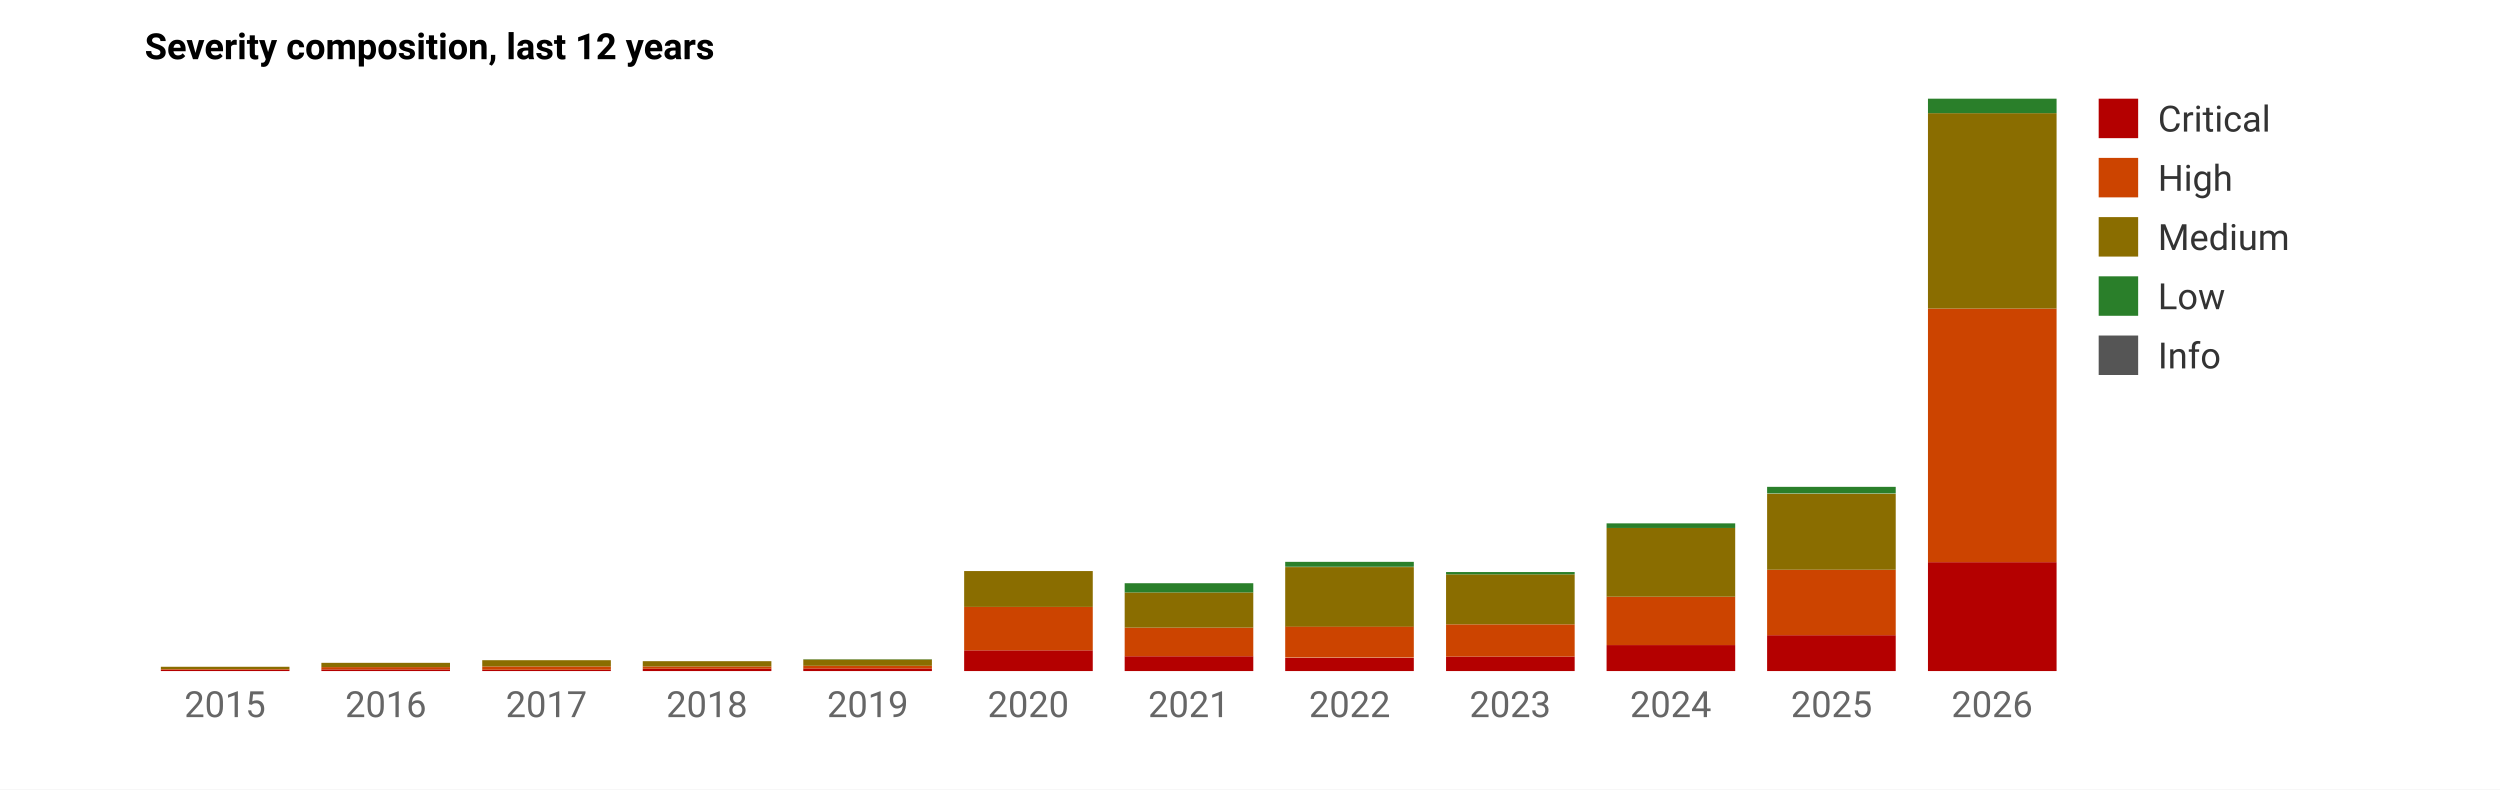
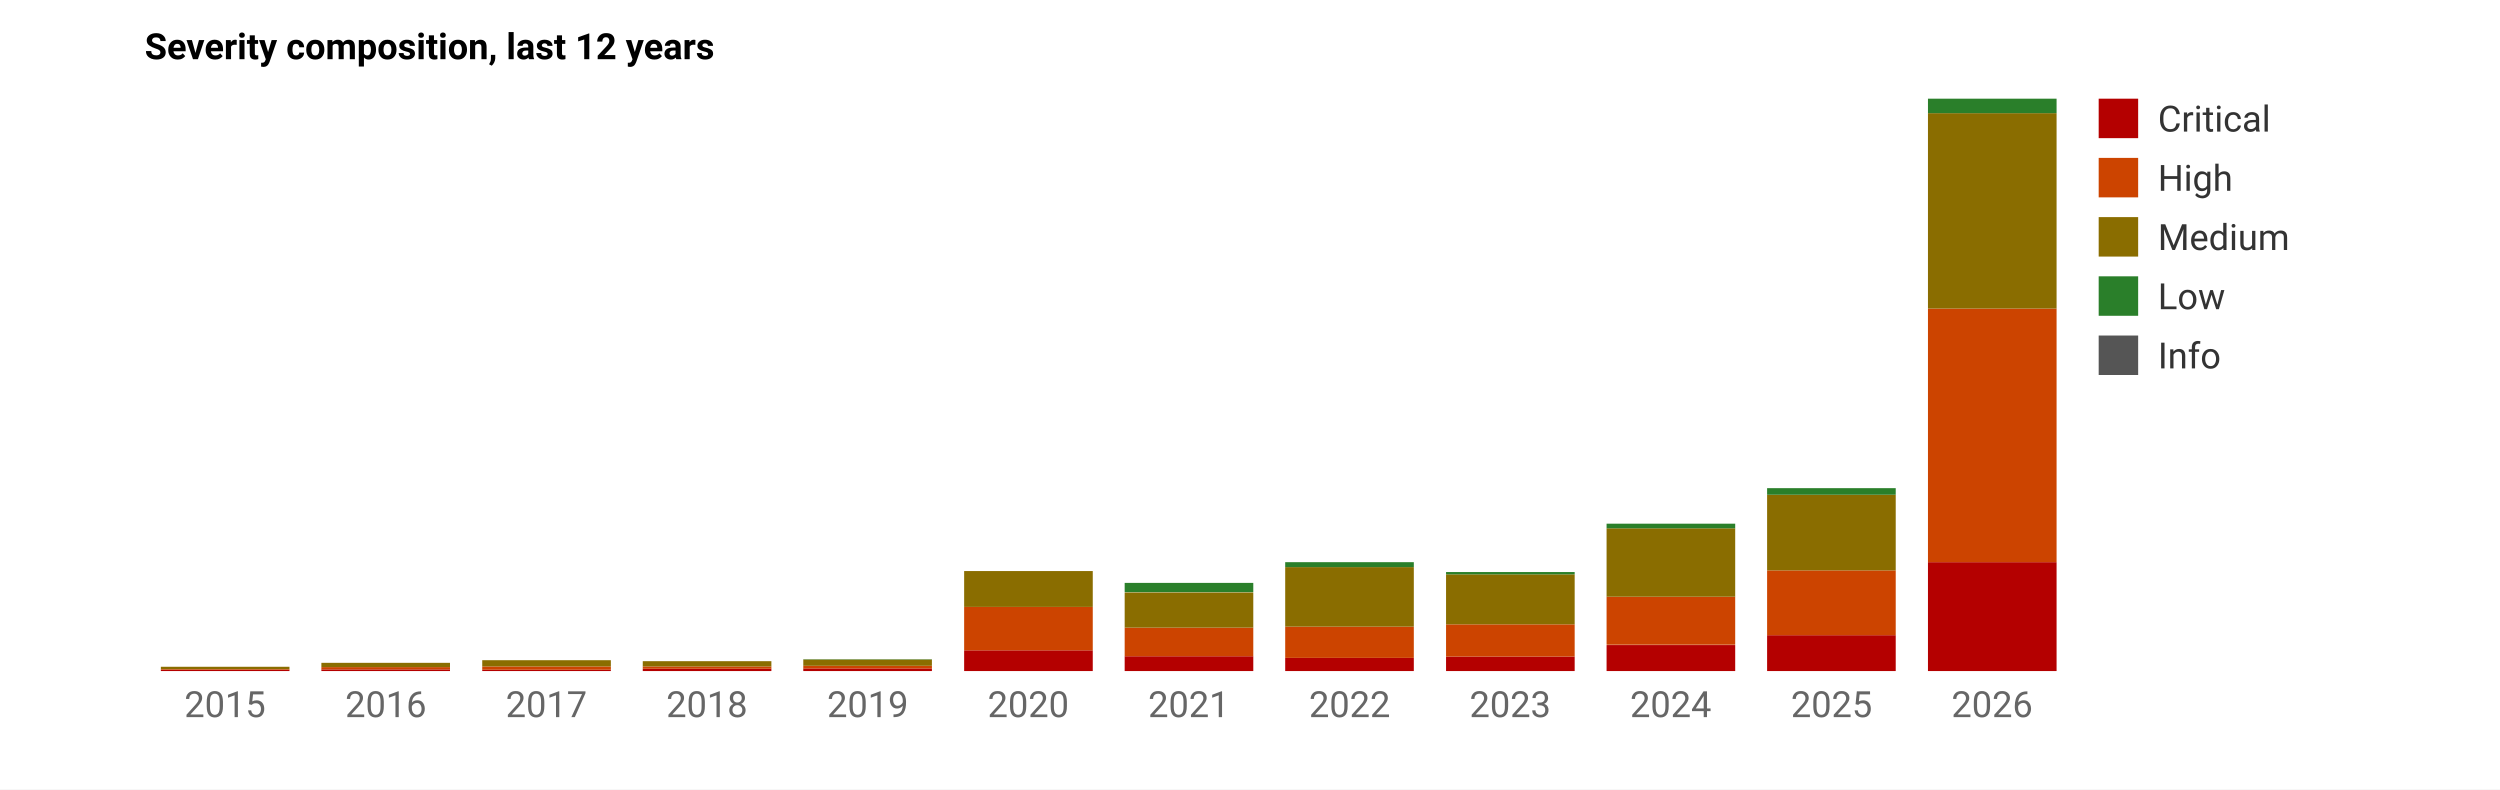
<svg xmlns="http://www.w3.org/2000/svg" viewBox="0 0 760 240" role="img" aria-label="Severity composition per year" font-family="system-ui,-apple-system,Segoe UI,Roboto,sans-serif" font-size="11">
  <rect x="0" y="0" width="100%" height="100%" fill="white" />
  <text x="44" y="18" font-weight="600">Severity composition, last 12 years</text>
  <rect x="48.9" y="203.6" width="39.1" height="0.4" fill="#b40000" />
  <rect x="48.9" y="203.4" width="39.1" height="0.2" fill="#cc4400" />
  <rect x="48.9" y="202.7" width="39.1" height="0.7" fill="#8a6d00" />
  <text x="68.4" y="218" text-anchor="middle" fill="#666">2015</text>
  <rect x="97.7" y="203.5" width="39.1" height="0.5" fill="#b40000" />
  <rect x="97.7" y="202.8" width="39.1" height="0.7" fill="#cc4400" />
  <rect x="97.7" y="201.5" width="39.1" height="1.3" fill="#8a6d00" />
  <text x="117.3" y="218" text-anchor="middle" fill="#666">2016</text>
  <rect x="146.6" y="203.6" width="39.1" height="0.4" fill="#b40000" />
  <rect x="146.6" y="202.6" width="39.1" height="1.0" fill="#cc4400" />
  <rect x="146.6" y="200.7" width="39.1" height="1.9" fill="#8a6d00" />
  <rect x="146.6" y="200.7" width="39.1" height="0.0" fill="#2a7f2a" />
  <text x="166.1" y="218" text-anchor="middle" fill="#666">2017</text>
  <rect x="195.4" y="203.3" width="39.1" height="0.7" fill="#b40000" />
  <rect x="195.4" y="202.6" width="39.1" height="0.7" fill="#cc4400" />
  <rect x="195.4" y="201.0" width="39.1" height="1.6" fill="#8a6d00" />
  <text x="214.9" y="218" text-anchor="middle" fill="#666">2018</text>
  <rect x="244.2" y="203.2" width="39.1" height="0.8" fill="#b40000" />
  <rect x="244.2" y="202.4" width="39.1" height="0.8" fill="#cc4400" />
  <rect x="244.2" y="200.5" width="39.1" height="1.9" fill="#8a6d00" />
  <rect x="244.2" y="200.4" width="39.1" height="0.1" fill="#2a7f2a" />
  <text x="263.8" y="218" text-anchor="middle" fill="#666">2019</text>
  <rect x="293.1" y="197.7" width="39.1" height="6.3" fill="#b40000" />
  <rect x="293.1" y="184.5" width="39.1" height="13.2" fill="#cc4400" />
  <rect x="293.1" y="173.6" width="39.1" height="10.9" fill="#8a6d00" />
-   <rect x="293.1" y="173.6" width="39.1" height="0.0" fill="#2a7f2a" />
+   <rect x="293.1" y="173.5" width="39.1" height="0.0" fill="#2a7f2a" />
  <text x="312.6" y="218" text-anchor="middle" fill="#666">2020</text>
  <rect x="341.9" y="199.5" width="39.1" height="4.5" fill="#b40000" />
  <rect x="341.9" y="190.8" width="39.1" height="8.7" fill="#cc4400" />
  <rect x="341.9" y="180.1" width="39.1" height="10.7" fill="#8a6d00" />
-   <rect x="341.9" y="177.3" width="39.1" height="2.8" fill="#2a7f2a" />
+   <rect x="341.9" y="177.2" width="39.1" height="2.8" fill="#2a7f2a" />
  <text x="361.4" y="218" text-anchor="middle" fill="#666">2021</text>
  <rect x="390.7" y="200.0" width="39.1" height="4.0" fill="#b40000" />
-   <rect x="390.7" y="190.4" width="39.1" height="9.5" fill="#cc4400" />
+   <rect x="390.7" y="190.5" width="39.1" height="9.5" fill="#cc4400" />
  <rect x="390.7" y="172.4" width="39.1" height="18.1" fill="#8a6d00" />
-   <rect x="390.7" y="170.8" width="39.1" height="1.5" fill="#2a7f2a" />
+   <rect x="390.7" y="170.9" width="39.1" height="1.5" fill="#2a7f2a" />
  <text x="410.3" y="218" text-anchor="middle" fill="#666">2022</text>
  <rect x="439.6" y="199.6" width="39.1" height="4.4" fill="#b40000" />
  <rect x="439.6" y="189.8" width="39.1" height="9.8" fill="#cc4400" />
  <rect x="439.6" y="174.6" width="39.1" height="15.2" fill="#8a6d00" />
  <rect x="439.6" y="173.9" width="39.1" height="0.7" fill="#2a7f2a" />
  <text x="459.1" y="218" text-anchor="middle" fill="#666">2023</text>
  <rect x="488.4" y="196.1" width="39.1" height="7.9" fill="#b40000" />
-   <rect x="488.4" y="181.4" width="39.1" height="14.7" fill="#cc4400" />
-   <rect x="488.4" y="160.5" width="39.1" height="20.9" fill="#8a6d00" />
-   <rect x="488.4" y="159.1" width="39.1" height="1.4" fill="#2a7f2a" />
+   <rect x="488.4" y="181.4" width="39.1" height="14.6" fill="#cc4400" />
+   <rect x="488.4" y="160.6" width="39.1" height="20.8" fill="#8a6d00" />
+   <rect x="488.4" y="159.2" width="39.1" height="1.4" fill="#2a7f2a" />
  <text x="507.9" y="218" text-anchor="middle" fill="#666">2024</text>
  <rect x="537.2" y="193.1" width="39.1" height="10.9" fill="#b40000" />
-   <rect x="537.2" y="173.2" width="39.1" height="19.9" fill="#cc4400" />
-   <rect x="537.2" y="150.1" width="39.1" height="23.1" fill="#8a6d00" />
-   <rect x="537.2" y="148.0" width="39.1" height="2.0" fill="#2a7f2a" />
+   <rect x="537.2" y="173.4" width="39.1" height="19.7" fill="#cc4400" />
+   <rect x="537.2" y="150.4" width="39.1" height="23.0" fill="#8a6d00" />
+   <rect x="537.2" y="148.4" width="39.1" height="2.0" fill="#2a7f2a" />
  <text x="556.8" y="218" text-anchor="middle" fill="#666">2025</text>
  <rect x="586.1" y="170.9" width="39.1" height="33.1" fill="#b40000" />
  <rect x="586.1" y="93.8" width="39.1" height="77.1" fill="#cc4400" />
  <rect x="586.1" y="34.4" width="39.1" height="59.4" fill="#8a6d00" />
  <rect x="586.1" y="30.0" width="39.1" height="4.4" fill="#2a7f2a" />
  <text x="605.6" y="218" text-anchor="middle" fill="#666">2026</text>
  <rect x="638" y="30" width="12" height="12" fill="#b40000" />
  <text x="656" y="40" fill="#333">Critical</text>
  <rect x="638" y="48" width="12" height="12" fill="#cc4400" />
  <text x="656" y="58" fill="#333">High</text>
  <rect x="638" y="66" width="12" height="12" fill="#8a6d00" />
  <text x="656" y="76" fill="#333">Medium</text>
  <rect x="638" y="84" width="12" height="12" fill="#2a7f2a" />
  <text x="656" y="94" fill="#333">Low</text>
  <rect x="638" y="102" width="12" height="12" fill="#555555" />
  <text x="656" y="112" fill="#333">Info</text>
</svg>
